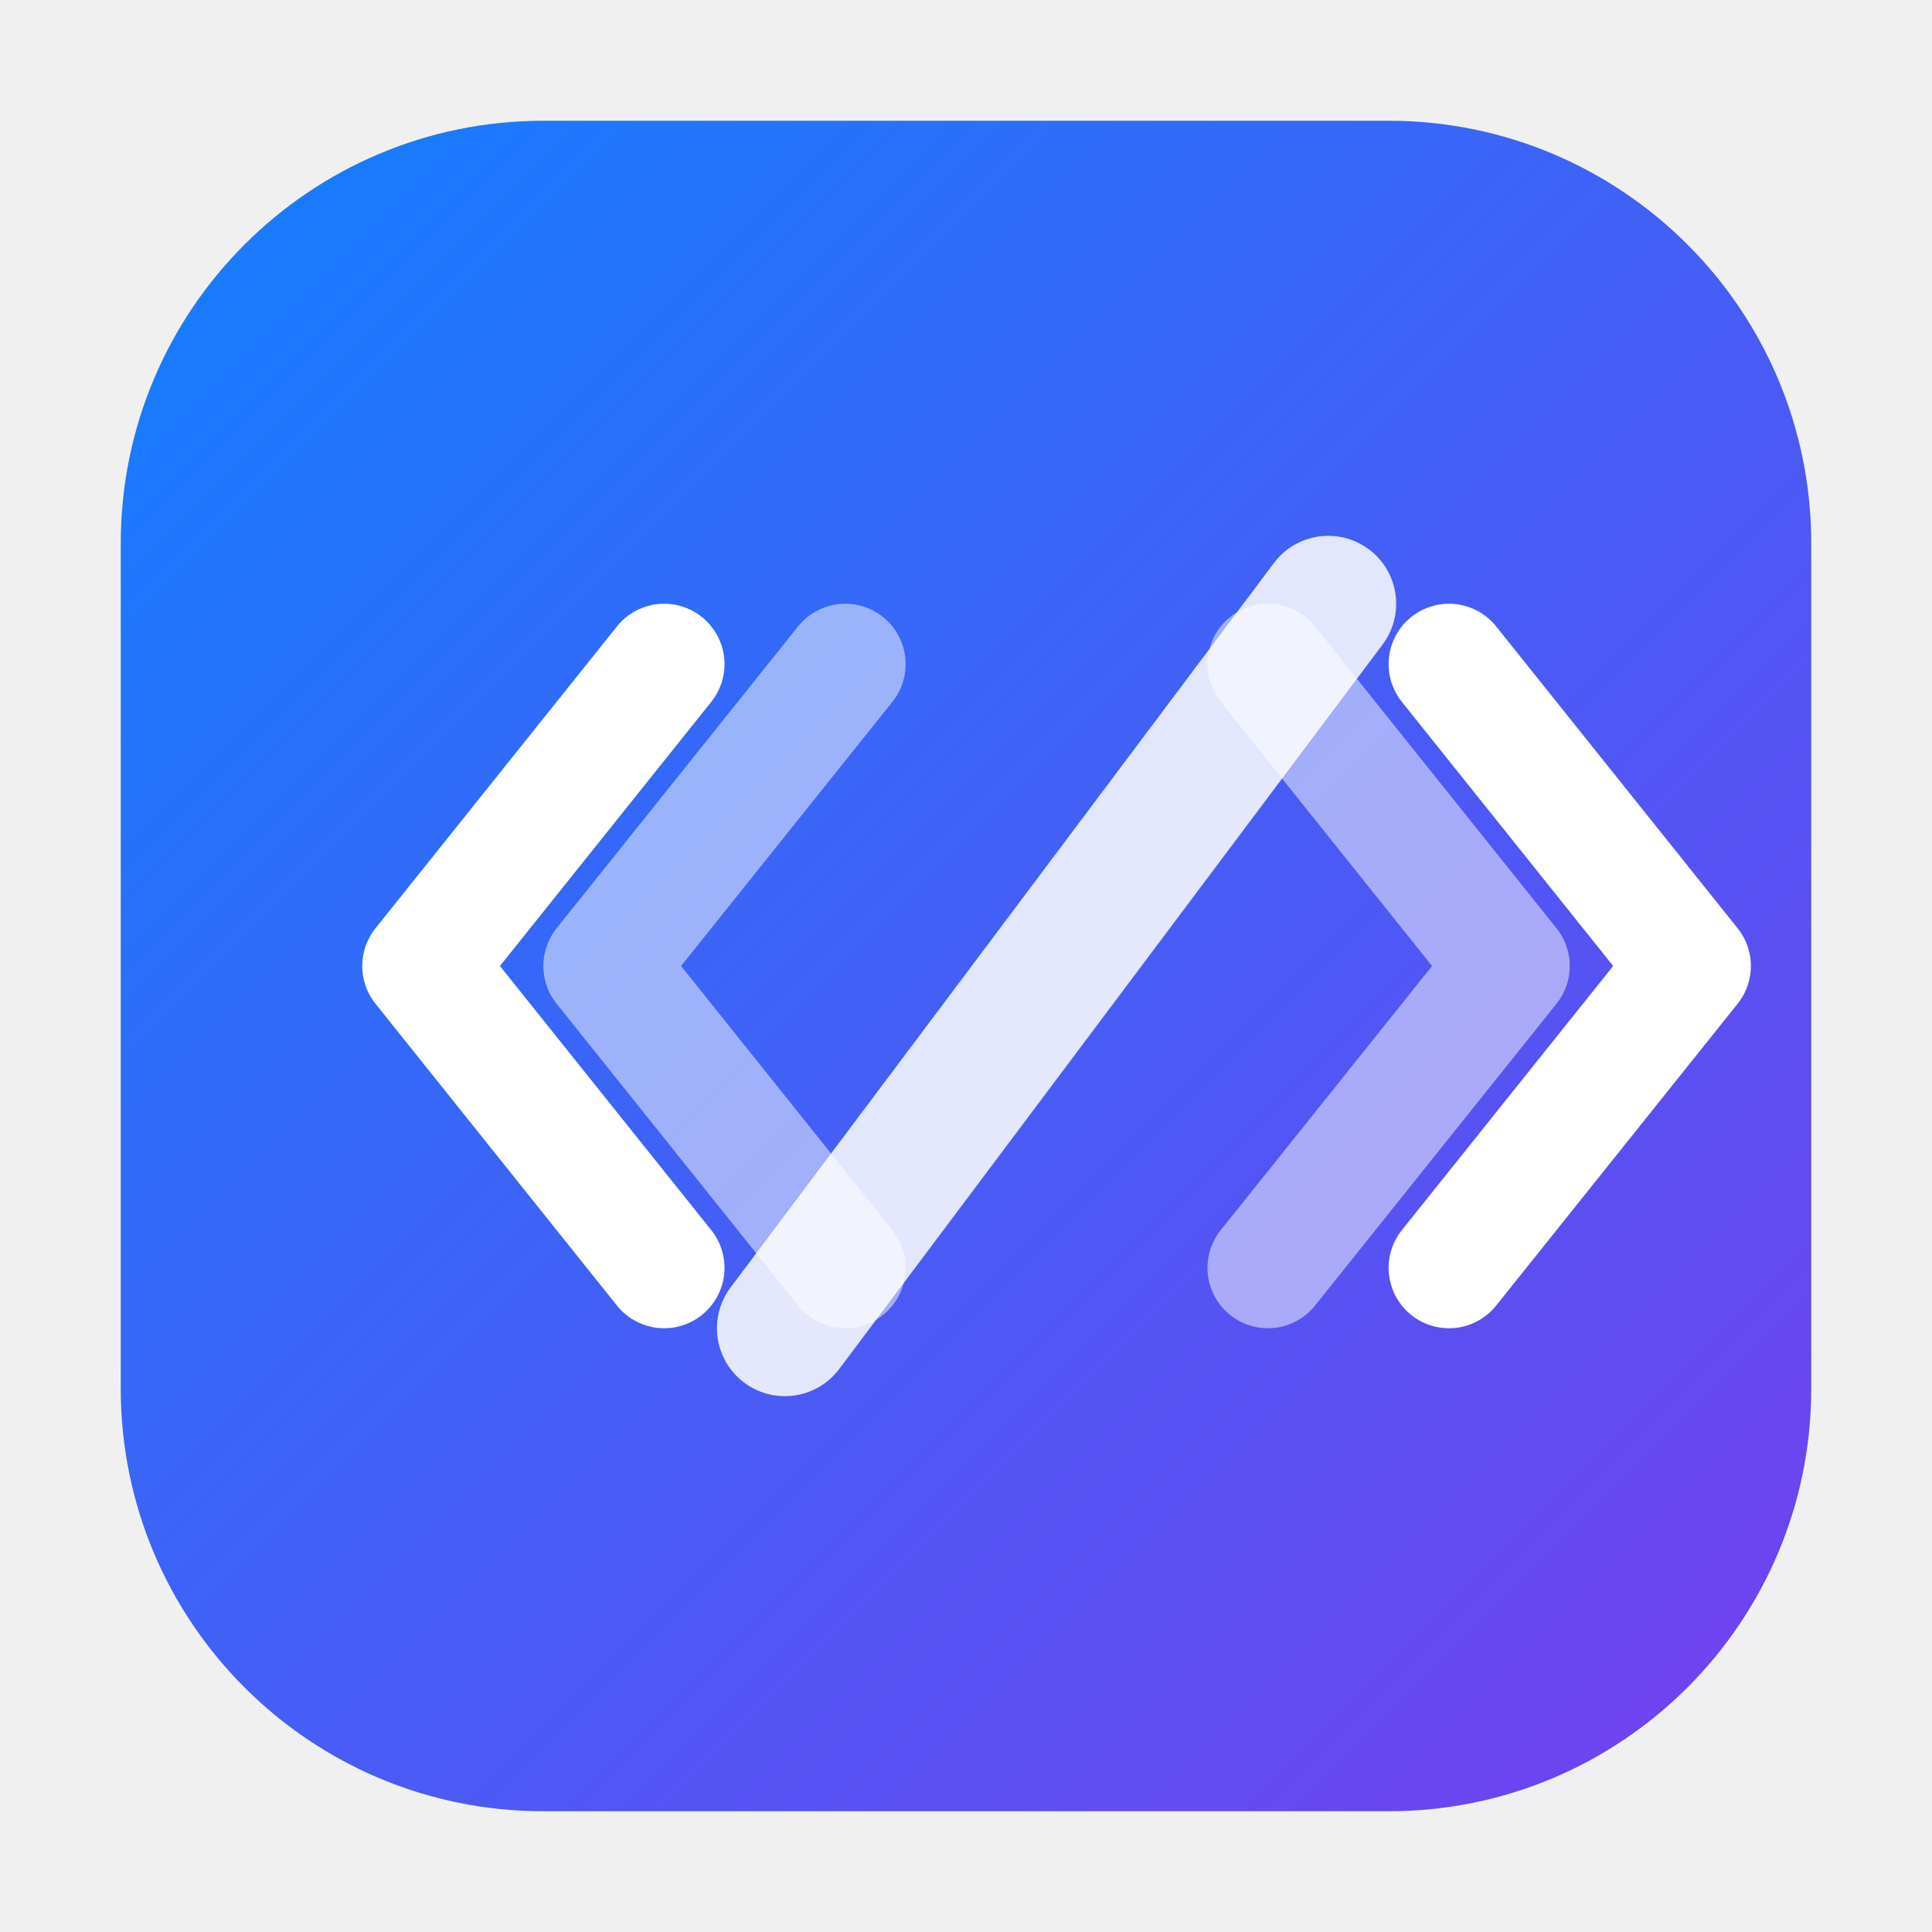
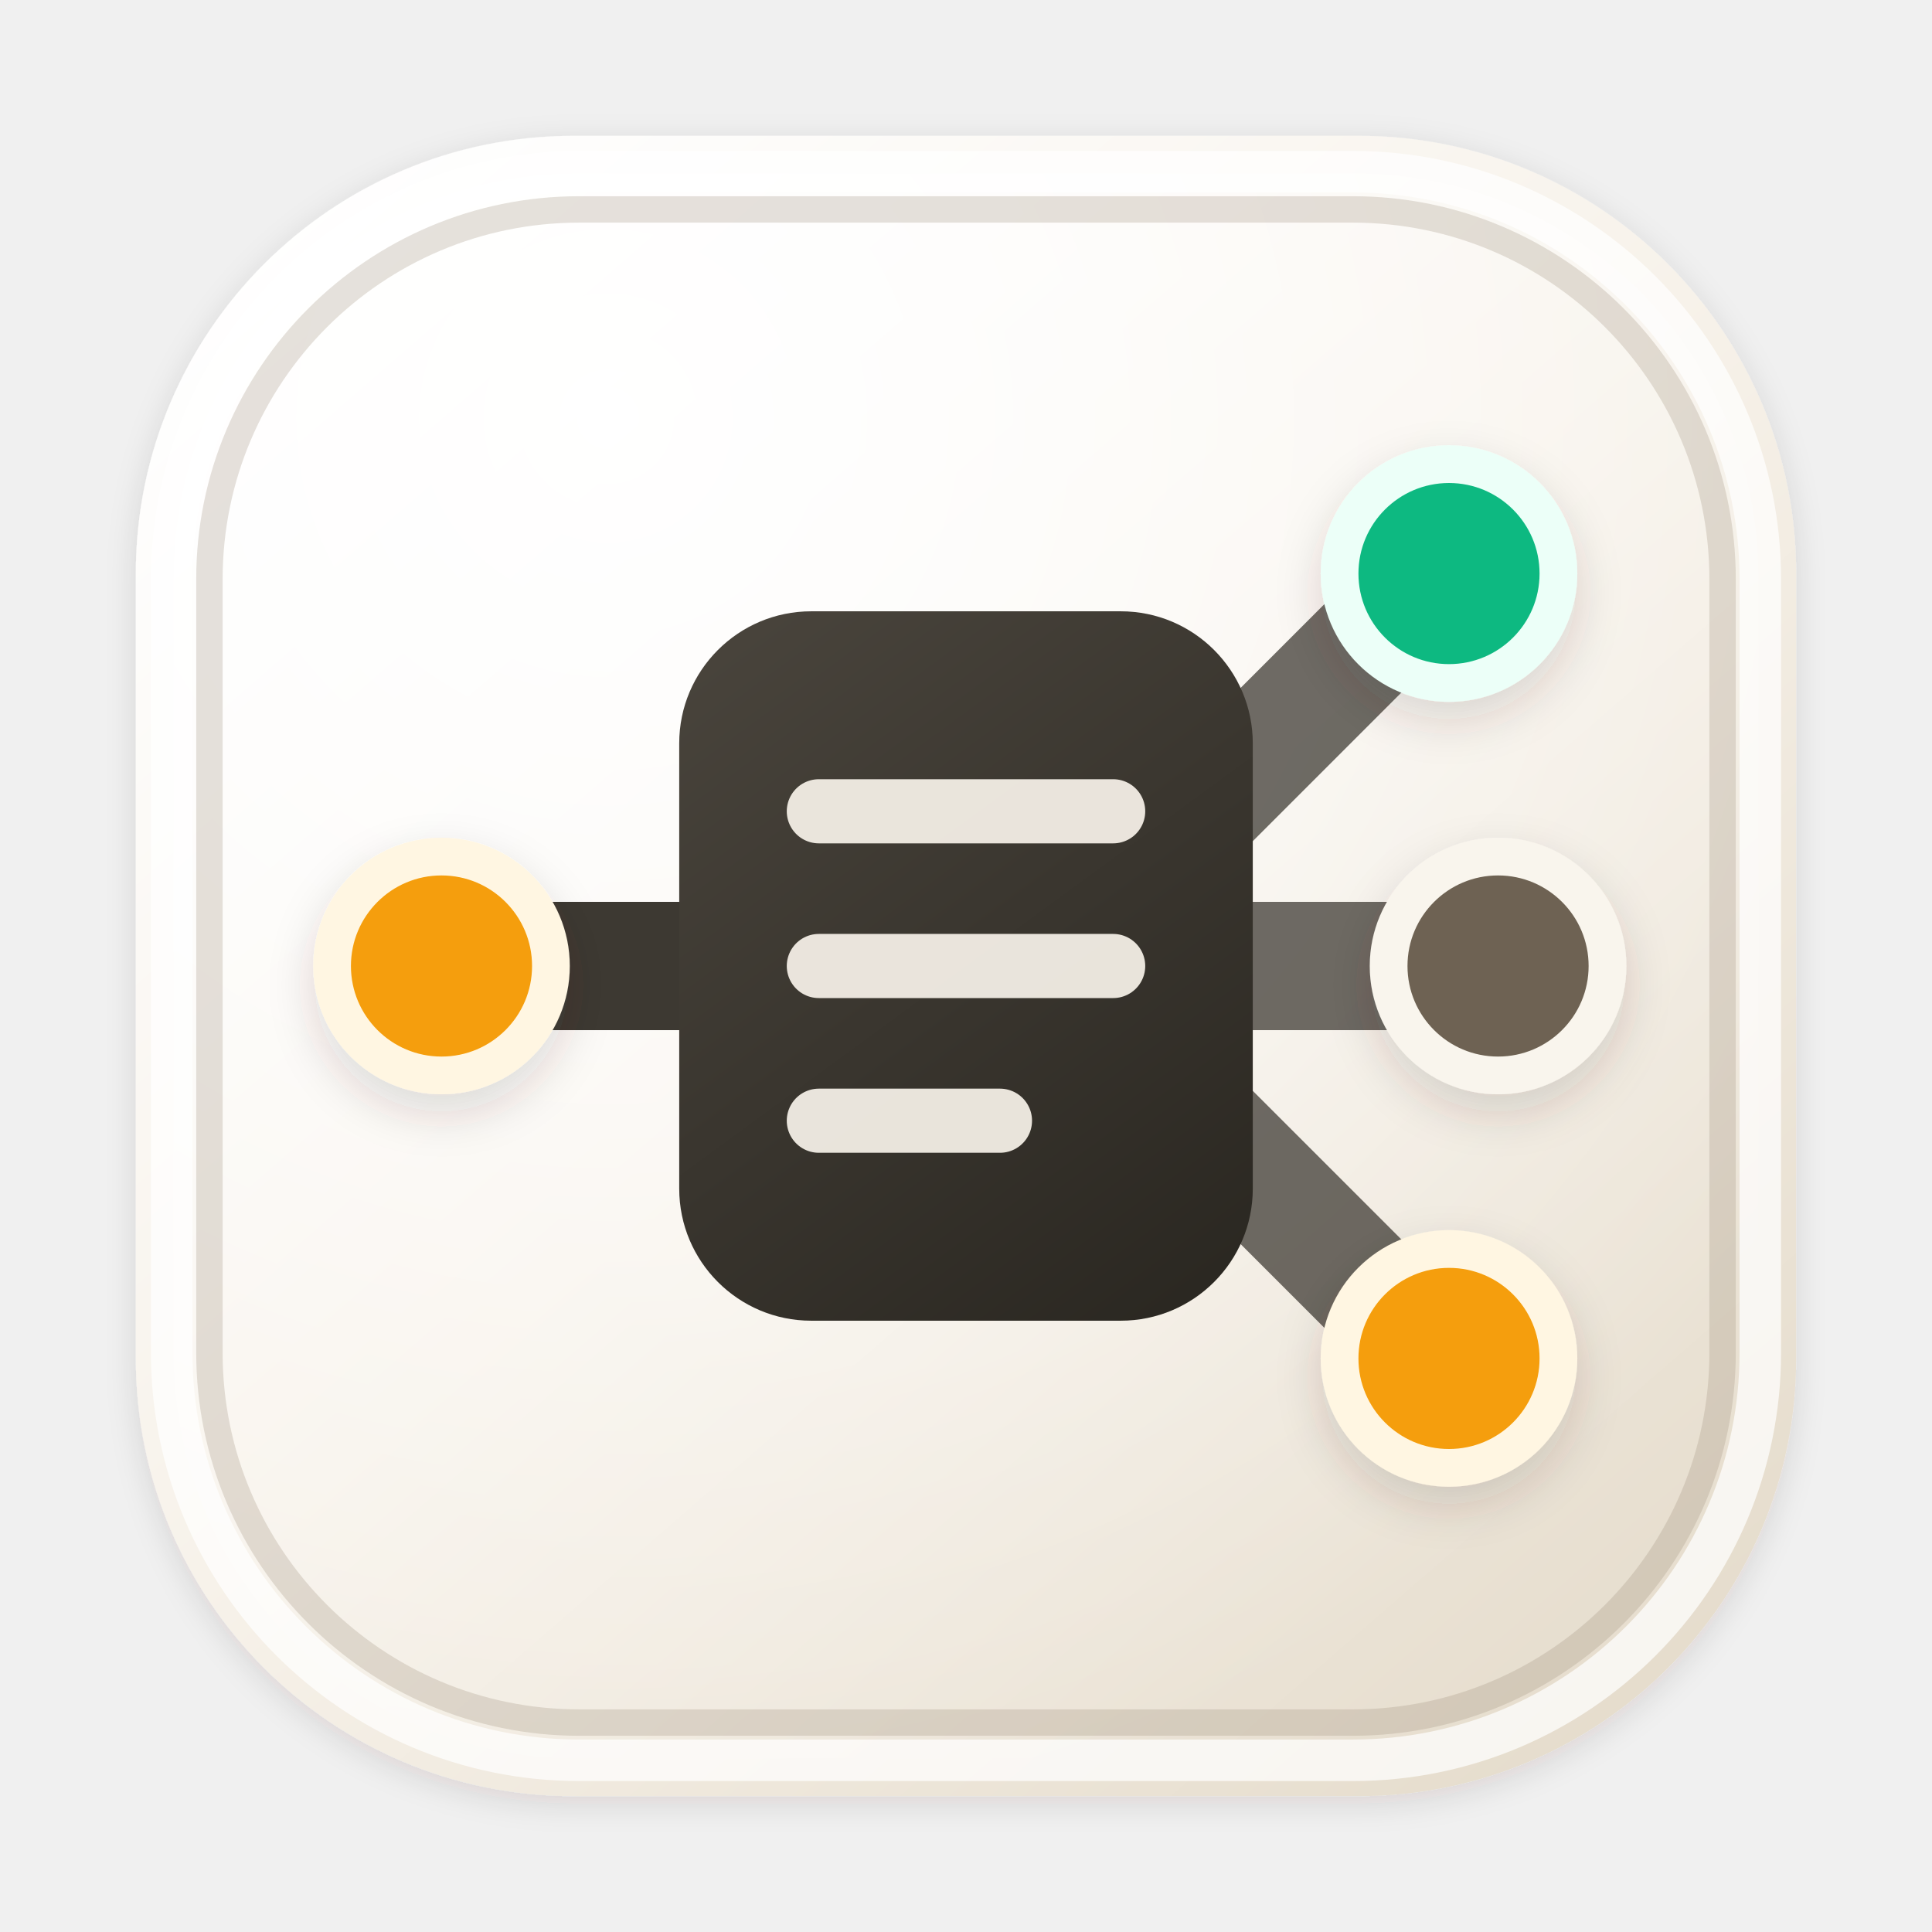
<svg xmlns="http://www.w3.org/2000/svg" viewBox="0 0 1024 1024" width="1024" height="1024">
  <defs>
-     <linearGradient id="g" x1="0" y1="0" x2="1024" y2="1024" gradientUnits="userSpaceOnUse">
-       <stop offset="0%" stop-color="#0A84FF" />
-       <stop offset="100%" stop-color="#7C3AED" />
+     <linearGradient id="glass" x1="156" y1="104" x2="868" y2="924" gradientUnits="userSpaceOnUse">
+       <stop offset="0%" stop-color="#FFFFFF" />
+       <stop offset="48%" stop-color="#F7F2EA" />
+       <stop offset="100%" stop-color="#E5DCCC" />
    </linearGradient>
+     <radialGradient id="highlight" cx="0" cy="0" r="1" gradientTransform="matrix(520 560 -560 520 320 220)" gradientUnits="userSpaceOnUse">
+       <stop offset="0%" stop-color="#FFFFFF" stop-opacity="0.96" />
+       <stop offset="100%" stop-color="#FFFFFF" stop-opacity="0" />
+     </radialGradient>
+     <linearGradient id="face" x1="370" y1="318" x2="654" y2="706" gradientUnits="userSpaceOnUse">
+       <stop offset="0%" stop-color="#4A453D" />
+       <stop offset="100%" stop-color="#292620" />
+     </linearGradient>
+     <filter id="softShadow" x="-12%" y="-12%" width="124%" height="130%" color-interpolation-filters="sRGB">
+       <feDropShadow dx="0" dy="24" stdDeviation="34" flood-color="#2C241A" flood-opacity="0.18" />
+       <feDropShadow dx="0" dy="4" stdDeviation="8" flood-color="#2C241A" flood-opacity="0.12" />
+     </filter>
+     <filter id="nodeShadow" x="-80%" y="-80%" width="260%" height="260%" color-interpolation-filters="sRGB">
+       <feDropShadow dx="0" dy="10" stdDeviation="12" flood-color="#3C3328" flood-opacity="0.16" />
+     </filter>
  </defs>
-   <rect x="64" y="64" width="896" height="896" rx="224" fill="url(#g)" />
-   <g stroke="white" stroke-linecap="round" stroke-linejoin="round" fill="none">
-     <path d="M352 352 L224 512 L352 672" stroke-width="64" />
-     <path d="M448 352 L320 512 L448 672" stroke-width="64" opacity="0.5" />
-     <path d="M704 320 L416 704" stroke-width="72" opacity="0.85" />
-     <path d="M672 352 L800 512 L672 672" stroke-width="64" opacity="0.5" />
-     <path d="M768 352 L896 512 L768 672" stroke-width="64" />
+   <rect x="72" y="72" width="880" height="880" rx="232" fill="url(#glass)" filter="url(#softShadow)" />
+   <rect x="92" y="92" width="840" height="840" rx="214" fill="url(#highlight)" />
+   <rect x="91" y="91" width="842" height="842" rx="216" fill="none" stroke="#FFFFFF" stroke-width="22" stroke-opacity="0.72" />
+   <rect x="111" y="111" width="802" height="802" rx="196" fill="none" stroke="#9B8D78" stroke-width="14" stroke-opacity="0.26" />
+   <path d="M248 512H374" stroke="#3D3932" stroke-width="68" stroke-linecap="round" />
+   <path d="M650 512H776" stroke="#3D3932" stroke-width="68" stroke-linecap="round" opacity="0.74" />
+   <path d="M630 436L736 330" stroke="#3D3932" stroke-width="62" stroke-linecap="round" opacity="0.74" />
+   <path d="M630 588L736 694" stroke="#3D3932" stroke-width="62" stroke-linecap="round" opacity="0.74" />
+   <rect x="360" y="324" width="304" height="376" rx="70" fill="url(#face)" />
+   <g stroke="#F8F3EA" stroke-width="34" stroke-linecap="round" opacity="0.92">
+     <path d="M434 430H590" />
+     <path d="M434 512H590" />
+     <path d="M434 594H530" />
+   </g>
+   <g filter="url(#nodeShadow)">
+     <circle cx="234" cy="512" r="58" fill="#F59E0B" />
+     <circle cx="234" cy="512" r="58" fill="none" stroke="#FFF6E2" stroke-width="20" />
+     <circle cx="768" cy="304" r="58" fill="#10B981" />
+     <circle cx="768" cy="304" r="58" fill="none" stroke="#ECFFF8" stroke-width="20" />
+     <circle cx="794" cy="512" r="58" fill="#6E6252" />
+     <circle cx="794" cy="512" r="58" fill="none" stroke="#F9F5ED" stroke-width="20" />
+     <circle cx="768" cy="720" r="58" fill="#F59E0B" />
+     <circle cx="768" cy="720" r="58" fill="none" stroke="#FFF6E2" stroke-width="20" />
  </g>
</svg>
